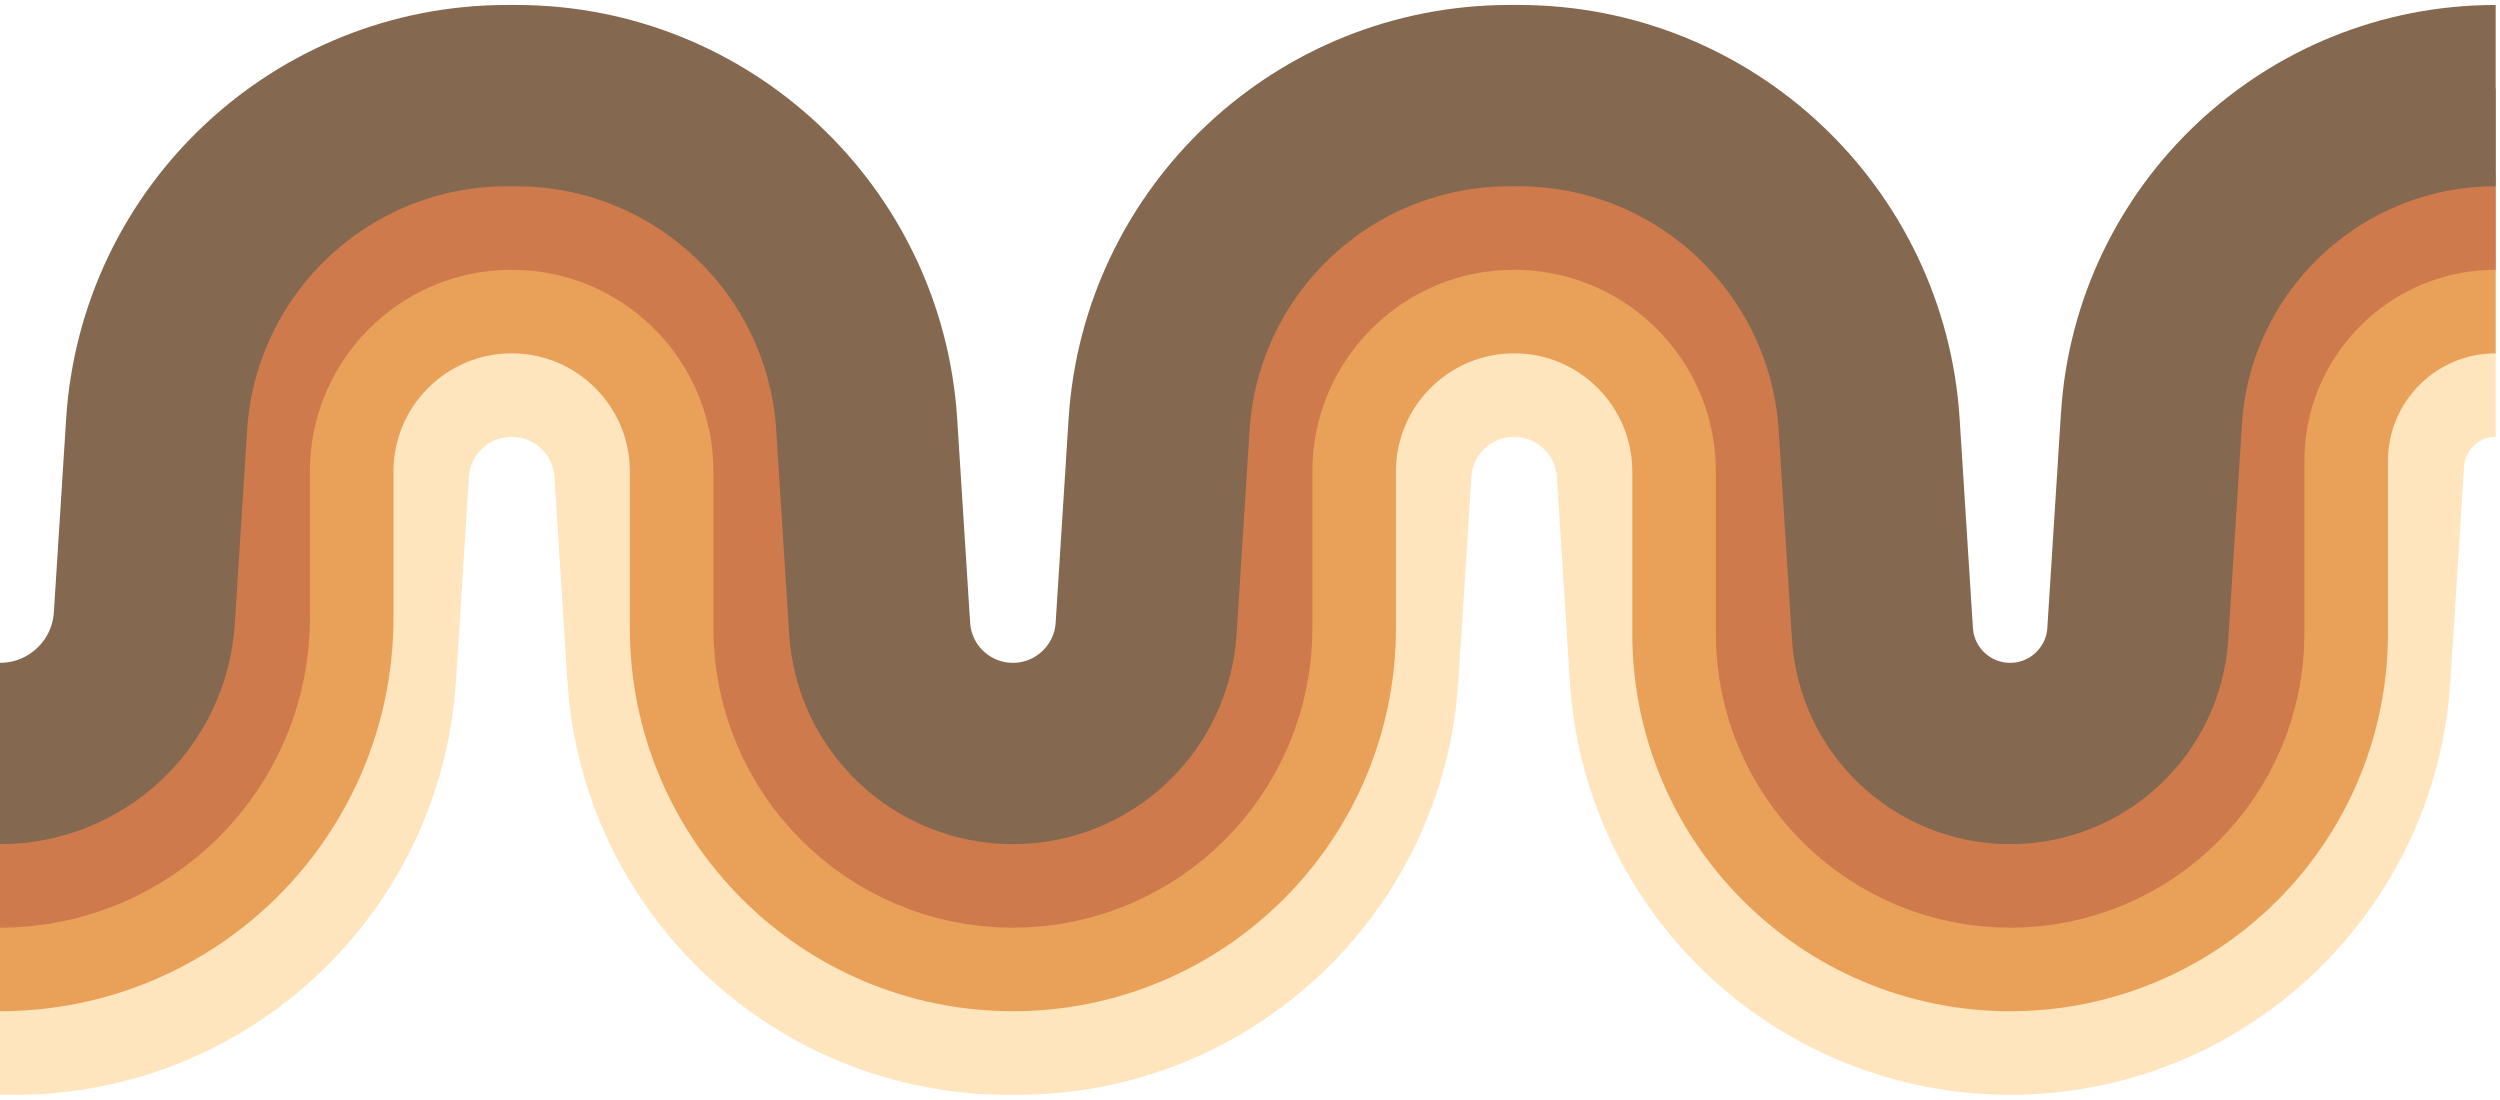
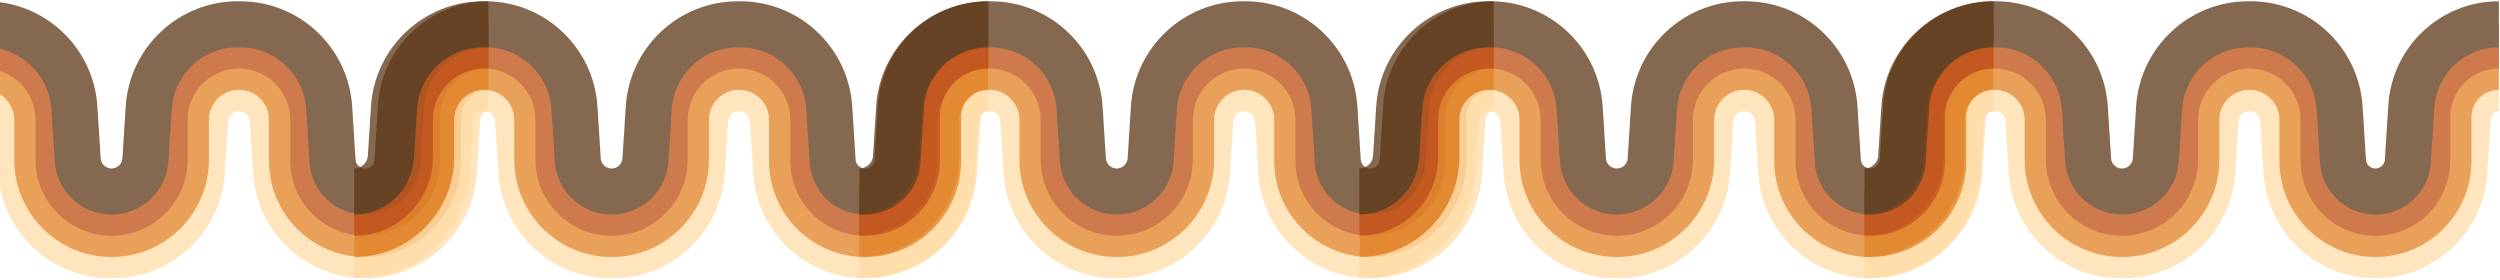
- <svg xmlns="http://www.w3.org/2000/svg" width="366" height="161" viewBox="0 0 366 161" fill="none">
+ <svg xmlns="http://www.w3.org/2000/svg" width="1440" height="161" viewBox="0 0 1440 161" fill="none">
  <g opacity="0.75">
-     <path d="M0 147H2.196C29.326 147 51.787 125.92 53.506 98.845L55.401 68.997C56.054 58.704 64.594 50.69 74.908 50.69V50.69C85.222 50.69 93.762 58.704 94.415 68.997L96.31 98.845C98.029 125.92 120.49 147 147.62 147H148.955C176.084 147 198.545 125.92 200.264 98.845L202.159 68.997C202.813 58.704 211.352 50.69 221.667 50.69V50.69C231.981 50.69 240.52 58.704 241.174 68.997L243.075 98.941C244.791 125.962 267.206 147 294.281 147V147C321.357 147 343.772 125.962 345.488 98.941L347.486 67.472C348.085 58.036 355.913 50.69 365.368 50.69V50.69" stroke="#FFDCA7" stroke-width="26.547" />
-     <path d="M0 134.77V134.77C24.485 134.77 44.333 114.922 44.333 90.437V69.035C44.333 52.149 58.022 38.46 74.908 38.46V38.46C91.794 38.46 105.483 52.149 105.483 69.035V91.966C105.483 115.606 124.647 134.77 148.287 134.77V134.77C171.928 134.77 191.092 115.606 191.092 91.966V69.035C191.092 52.149 204.781 38.46 221.667 38.46V38.46C238.553 38.46 252.241 52.149 252.241 69.035V92.73C252.241 115.948 271.063 134.77 294.281 134.77V134.77C317.5 134.77 336.322 115.948 336.322 92.73V67.506C336.322 51.464 349.326 38.46 365.368 38.46V38.46" stroke="#E28123" stroke-width="26.547" />
-     <path d="M0 122.541V122.541C17.73 122.541 32.103 108.168 32.103 90.437V69.035C32.103 45.395 51.268 26.23 74.908 26.23V26.23C98.548 26.23 117.713 45.395 117.713 69.035V91.966C117.713 108.852 131.401 122.541 148.287 122.541V122.541C165.173 122.541 178.862 108.852 178.862 91.966V69.035C178.862 45.395 198.026 26.23 221.667 26.23V26.23C245.307 26.23 264.471 45.395 264.471 69.035V92.73C264.471 109.194 277.818 122.541 294.281 122.541V122.541C310.745 122.541 324.092 109.194 324.092 92.73V67.506C324.092 44.71 342.572 26.23 365.368 26.23V26.23" stroke="#BF4D11" stroke-width="26.547" />
-     <path d="M0 110.31V110.31C11.174 110.31 20.425 101.628 21.133 90.477L22.931 62.155C24.65 35.08 47.111 14 74.241 14H75.575C102.705 14 125.166 35.08 126.885 62.155L128.78 92.002C129.434 102.296 137.973 110.31 148.287 110.31V110.31C158.602 110.31 167.141 102.296 167.795 92.002L169.69 62.155C171.409 35.08 193.869 14 220.999 14H222.334C249.464 14 271.924 35.08 273.644 62.155L275.587 92.765C276.213 102.63 284.397 110.31 294.281 110.31V110.31C304.166 110.31 312.35 102.63 312.976 92.765L314.974 61.296C316.662 34.704 338.722 14 365.368 14V14" stroke="#5B3715" stroke-width="26.547" />
+     <path d="M1073.96 147H1076.16C1103.29 147 1125.75 125.92 1127.47 98.845L1129.37 68.997C1130.02 58.704 1138.56 50.69 1148.87 50.69V50.69C1159.19 50.69 1167.73 58.704 1168.38 68.997L1170.28 98.845C1171.99 125.92 1194.46 147 1221.58 147H1222.92C1250.05 147 1272.51 125.92 1274.23 98.845L1276.12 68.997C1276.78 58.704 1285.32 50.69 1295.63 50.69V50.69C1305.95 50.69 1314.49 58.704 1315.14 68.997L1317.04 98.941C1318.76 125.962 1341.17 147 1368.25 147V147C1395.32 147 1417.74 125.962 1419.45 98.941L1421.45 67.472C1422.05 58.036 1429.88 50.69 1439.33 50.69V50.69" stroke="#FFDCA7" stroke-width="26.547" />
+     <path d="M1073.96 134.77V134.77C1098.45 134.77 1118.3 114.922 1118.3 90.437V69.035C1118.3 52.149 1131.99 38.46 1148.87 38.46V38.46C1165.76 38.46 1179.45 52.149 1179.45 69.035V91.966C1179.45 115.606 1198.61 134.77 1222.25 134.77V134.77C1245.89 134.77 1265.06 115.606 1265.06 91.966V69.035C1265.06 52.149 1278.75 38.46 1295.63 38.46V38.46C1312.52 38.46 1326.21 52.149 1326.21 69.035V92.73C1326.21 115.948 1345.03 134.77 1368.25 134.77V134.77C1391.46 134.77 1410.29 115.948 1410.29 92.73V67.506C1410.29 51.464 1423.29 38.46 1439.33 38.46V38.46" stroke="#E28123" stroke-width="26.547" />
+     <path d="M1073.96 122.541V122.541C1091.7 122.541 1106.07 108.168 1106.07 90.437V69.035C1106.07 45.395 1125.23 26.23 1148.87 26.23V26.23C1172.51 26.23 1191.68 45.395 1191.68 69.035V91.966C1191.68 108.852 1205.37 122.541 1222.25 122.541V122.541C1239.14 122.541 1252.83 108.852 1252.83 91.966V69.035C1252.83 45.395 1271.99 26.23 1295.63 26.23V26.23C1319.27 26.23 1338.44 45.395 1338.44 69.035V92.73C1338.44 109.194 1351.78 122.541 1368.25 122.541V122.541C1384.71 122.541 1398.06 109.194 1398.06 92.73V67.506C1398.06 44.71 1416.54 26.23 1439.33 26.23V26.23" stroke="#BF4D11" stroke-width="26.547" />
+     <path d="M1073.96 110.31V110.31C1085.14 110.31 1094.39 101.628 1095.1 90.477L1096.9 62.155C1098.61 35.08 1121.08 14 1148.21 14H1149.54C1176.67 14 1199.13 35.08 1200.85 62.155L1202.74 92.002C1203.4 102.296 1211.94 110.31 1222.25 110.31V110.31C1232.57 110.31 1241.11 102.296 1241.76 92.002L1243.65 62.155C1245.37 35.08 1267.83 14 1294.96 14H1296.3C1323.43 14 1345.89 35.08 1347.61 62.155L1349.55 92.765C1350.18 102.63 1358.36 110.31 1368.25 110.31V110.31C1378.13 110.31 1386.31 102.63 1386.94 92.765L1388.94 61.296C1390.63 34.704 1412.69 14 1439.33 14V14" stroke="#5B3715" stroke-width="26.547" />
+   </g>
+   <g opacity="0.75">
+     <path d="M494.965 147H497.161C524.291 147 546.752 125.92 548.471 98.845L550.366 68.997C551.019 58.704 559.559 50.69 569.873 50.69V50.69C580.187 50.69 588.727 58.704 589.38 68.997L591.275 98.845C592.994 125.92 615.455 147 642.585 147H643.92C671.049 147 693.51 125.92 695.229 98.845L697.124 68.997C697.778 58.704 706.317 50.69 716.631 50.69V50.69C726.946 50.69 735.485 58.704 736.139 68.997L738.04 98.941C739.755 125.962 762.171 147 789.246 147V147C816.321 147 838.737 125.962 840.453 98.941L842.451 67.472C843.05 58.036 850.878 50.69 860.332 50.69V50.69" stroke="#FFDCA7" stroke-width="26.547" />
+     <path d="M494.965 134.77V134.77C519.449 134.77 539.298 114.922 539.298 90.437V69.035C539.298 52.149 552.987 38.46 569.873 38.46V38.46C586.759 38.46 600.448 52.149 600.448 69.035V91.966C600.448 115.606 619.612 134.77 643.252 134.77V134.77C666.892 134.77 686.057 115.606 686.057 91.966V69.035C686.057 52.149 699.745 38.46 716.631 38.46V38.46C733.517 38.46 747.206 52.149 747.206 69.035V92.73C747.206 115.948 766.028 134.77 789.246 134.77V134.77C812.464 134.77 831.287 115.948 831.287 92.73V67.506C831.287 51.464 844.291 38.46 860.332 38.46V38.46" stroke="#E28123" stroke-width="26.547" />
+     <path d="M494.965 122.541V122.541C512.695 122.541 527.068 108.168 527.068 90.437V69.035C527.068 45.395 546.233 26.23 569.873 26.23V26.23C593.513 26.23 612.677 45.395 612.677 69.035V91.966C612.677 108.852 626.366 122.541 643.252 122.541V122.541C660.138 122.541 673.827 108.852 673.827 91.966V69.035C673.827 45.395 692.991 26.23 716.631 26.23V26.23C740.272 26.23 759.436 45.395 759.436 69.035V92.73C759.436 109.194 772.783 122.541 789.246 122.541V122.541C805.71 122.541 819.057 109.194 819.057 92.73V67.506C819.057 44.71 837.536 26.23 860.332 26.23V26.23" stroke="#BF4D11" stroke-width="26.547" />
+     <path d="M494.965 110.31V110.31C506.139 110.31 515.39 101.628 516.098 90.477L517.896 62.155C519.615 35.08 542.076 14 569.205 14H570.54C597.67 14 620.131 35.08 621.85 62.155L623.745 92.002C624.398 102.296 632.938 110.31 643.252 110.31V110.31C653.566 110.31 662.106 102.296 662.759 92.002L664.654 62.155C666.373 35.08 688.834 14 715.964 14H717.299C744.429 14 766.889 35.08 768.608 62.155L770.552 92.765C771.178 102.63 779.362 110.31 789.246 110.31V110.31C799.131 110.31 807.314 102.63 807.941 92.765L809.939 61.296C811.627 34.704 833.687 14 860.332 14V14" stroke="#5B3715" stroke-width="26.547" />
+   </g>
+   <g opacity="0.75">
+     <path d="M-84.035 147H-81.839C-54.709 147 -32.248 125.92 -30.529 98.845L-28.634 68.997C-27.981 58.704 -19.442 50.69 -9.127 50.69V50.69C1.187 50.69 9.727 58.704 10.38 68.997L12.275 98.845C13.994 125.92 36.455 147 63.585 147H64.92C92.049 147 114.51 125.92 116.229 98.845L118.124 68.997C118.778 58.704 127.317 50.69 137.631 50.69V50.69C147.946 50.69 156.485 58.704 157.139 68.997L159.04 98.941C160.755 125.962 183.171 147 210.246 147V147C237.321 147 259.737 125.962 261.453 98.941L263.451 67.472C264.05 58.036 271.878 50.69 281.332 50.69V50.69" stroke="#FFDCA7" stroke-width="26.547" />
+     <path d="M-84.035 134.77V134.77C-59.551 134.77 -39.702 114.922 -39.702 90.437V69.035C-39.702 52.149 -26.013 38.46 -9.127 38.46V38.46C7.759 38.46 21.448 52.149 21.448 69.035V91.966C21.448 115.606 40.612 134.77 64.252 134.77V134.77C87.892 134.77 107.057 115.606 107.057 91.966V69.035C107.057 52.149 120.745 38.46 137.631 38.46V38.46C154.517 38.46 168.206 52.149 168.206 69.035V92.73C168.206 115.948 187.028 134.77 210.246 134.77V134.77C233.464 134.77 252.287 115.948 252.287 92.73V67.506C252.287 51.464 265.291 38.46 281.332 38.46V38.46" stroke="#E28123" stroke-width="26.547" />
+     <path d="M-84.035 122.541V122.541C-66.305 122.541 -51.932 108.168 -51.932 90.437V69.035C-51.932 45.395 -32.767 26.23 -9.127 26.23V26.23C14.513 26.23 33.677 45.395 33.677 69.035V91.966C33.677 108.852 47.366 122.541 64.252 122.541V122.541C81.138 122.541 94.827 108.852 94.827 91.966V69.035C94.827 45.395 113.991 26.23 137.631 26.23V26.23C161.272 26.23 180.436 45.395 180.436 69.035V92.73C180.436 109.194 193.783 122.541 210.246 122.541V122.541C226.71 122.541 240.057 109.194 240.057 92.73V67.506C240.057 44.71 258.536 26.23 281.332 26.23V26.23" stroke="#BF4D11" stroke-width="26.547" />
+     <path d="M-84.035 110.31V110.31C-72.861 110.31 -63.61 101.628 -62.902 90.477L-61.104 62.155C-59.385 35.08 -36.924 14 -9.795 14H-8.46C18.67 14 41.131 35.08 42.85 62.155L44.745 92.002C45.398 102.296 53.938 110.31 64.252 110.31V110.31C74.567 110.31 83.106 102.296 83.759 92.002L85.654 62.155C87.374 35.08 109.834 14 136.964 14H138.299C165.429 14 187.889 35.08 189.608 62.155L191.552 92.765C192.178 102.63 200.362 110.31 210.246 110.31V110.31C220.131 110.31 228.314 102.63 228.941 92.765L230.939 61.296C232.627 34.704 254.687 14 281.332 14V14" stroke="#5B3715" stroke-width="26.547" />
+   </g>
+   <g opacity="0.75">
+     <path d="M783 147H785.196C812.326 147 834.787 125.92 836.506 98.845L838.401 68.997C839.054 58.704 847.594 50.69 857.908 50.69V50.69C868.222 50.69 876.762 58.704 877.415 68.997L879.31 98.845C881.029 125.92 903.49 147 930.62 147H931.955C959.084 147 981.545 125.92 983.264 98.845L985.159 68.997C985.813 58.704 994.352 50.69 1004.67 50.69V50.69C1014.98 50.69 1023.52 58.704 1024.17 68.997L1026.07 98.941C1027.79 125.962 1050.21 147 1077.28 147V147C1104.36 147 1126.77 125.962 1128.49 98.941L1130.49 67.472C1131.09 58.036 1138.91 50.69 1148.37 50.69V50.69" stroke="#FFDCA7" stroke-width="26.547" />
+     <path d="M783 134.77V134.77C807.485 134.77 827.333 114.922 827.333 90.437V69.035C827.333 52.149 841.022 38.46 857.908 38.46V38.46C874.794 38.46 888.483 52.149 888.483 69.035V91.966C888.483 115.606 907.647 134.77 931.287 134.77V134.77C954.928 134.77 974.092 115.606 974.092 91.966V69.035C974.092 52.149 987.781 38.46 1004.67 38.46V38.46C1021.55 38.46 1035.24 52.149 1035.24 69.035V92.73C1035.24 115.948 1054.06 134.77 1077.28 134.77V134.77C1100.5 134.77 1119.32 115.948 1119.32 92.73V67.506C1119.32 51.464 1132.33 38.46 1148.37 38.46V38.46" stroke="#E28123" stroke-width="26.547" />
+     <path d="M783 122.541V122.541C800.73 122.541 815.103 108.168 815.103 90.437V69.035C815.103 45.395 834.268 26.23 857.908 26.23V26.23C881.548 26.23 900.713 45.395 900.713 69.035V91.966C900.713 108.852 914.401 122.541 931.287 122.541V122.541C948.173 122.541 961.862 108.852 961.862 91.966V69.035C961.862 45.395 981.026 26.23 1004.67 26.23V26.23C1028.31 26.23 1047.47 45.395 1047.47 69.035V92.73C1047.47 109.194 1060.82 122.541 1077.28 122.541V122.541C1093.75 122.541 1107.09 109.194 1107.09 92.73V67.506C1107.09 44.71 1125.57 26.23 1148.37 26.23V26.23" stroke="#BF4D11" stroke-width="26.547" />
+     <path d="M783 110.31V110.31C794.174 110.31 803.425 101.628 804.133 90.477L805.931 62.155C807.65 35.08 830.111 14 857.241 14H858.575C885.705 14 908.166 35.08 909.885 62.155L911.78 92.002C912.434 102.296 920.973 110.31 931.287 110.31V110.31C941.602 110.31 950.141 102.296 950.795 92.002L952.69 62.155C954.409 35.08 976.869 14 1004 14H1005.33C1032.46 14 1054.92 35.08 1056.64 62.155L1058.59 92.765C1059.21 102.63 1067.4 110.31 1077.28 110.31V110.31C1087.17 110.31 1095.35 102.63 1095.98 92.765L1097.97 61.296C1099.66 34.704 1121.72 14 1148.37 14V14" stroke="#5B3715" stroke-width="26.547" />
+   </g>
+   <g opacity="0.75">
+     <path d="M204 147H206.196C233.326 147 255.787 125.92 257.506 98.845L259.401 68.997C260.054 58.704 268.594 50.69 278.908 50.69V50.69C289.222 50.69 297.762 58.704 298.415 68.997L300.31 98.845C302.029 125.92 324.49 147 351.62 147H352.955C380.084 147 402.545 125.92 404.264 98.845L406.159 68.997C406.813 58.704 415.352 50.69 425.667 50.69V50.69C435.981 50.69 444.52 58.704 445.174 68.997L447.075 98.941C448.791 125.962 471.206 147 498.281 147V147C525.357 147 547.772 125.962 549.488 98.941L551.486 67.472C552.085 58.036 559.913 50.69 569.368 50.69V50.69" stroke="#FFDCA7" stroke-width="26.547" />
+     <path d="M204 134.77V134.77C228.485 134.77 248.333 114.922 248.333 90.437V69.035C248.333 52.149 262.022 38.46 278.908 38.46V38.46C295.794 38.46 309.483 52.149 309.483 69.035V91.966C309.483 115.606 328.647 134.77 352.287 134.77V134.77C375.928 134.77 395.092 115.606 395.092 91.966V69.035C395.092 52.149 408.781 38.46 425.667 38.46V38.46C442.553 38.46 456.241 52.149 456.241 69.035V92.73C456.241 115.948 475.063 134.77 498.281 134.77V134.77C521.5 134.77 540.322 115.948 540.322 92.73V67.506C540.322 51.464 553.326 38.46 569.368 38.46V38.46" stroke="#E28123" stroke-width="26.547" />
+     <path d="M204 122.541V122.541C221.73 122.541 236.103 108.168 236.103 90.437V69.035C236.103 45.395 255.268 26.23 278.908 26.23V26.23C302.548 26.23 321.713 45.395 321.713 69.035V91.966C321.713 108.852 335.401 122.541 352.287 122.541V122.541C369.173 122.541 382.862 108.852 382.862 91.966V69.035C382.862 45.395 402.026 26.23 425.667 26.23V26.23C449.307 26.23 468.471 45.395 468.471 69.035V92.73C468.471 109.194 481.818 122.541 498.281 122.541V122.541C514.745 122.541 528.092 109.194 528.092 92.73V67.506C528.092 44.71 546.572 26.23 569.368 26.23V26.23" stroke="#BF4D11" stroke-width="26.547" />
+     <path d="M204 110.31V110.31C215.174 110.31 224.425 101.628 225.133 90.477L226.931 62.155C228.65 35.08 251.111 14 278.241 14H279.575C306.705 14 329.166 35.08 330.885 62.155L332.78 92.002C333.434 102.296 341.973 110.31 352.287 110.31V110.31C362.602 110.31 371.141 102.296 371.795 92.002L373.69 62.155C375.409 35.08 397.869 14 424.999 14H426.334C453.464 14 475.924 35.08 477.644 62.155L479.587 92.765C480.213 102.63 488.397 110.31 498.281 110.31V110.31C508.166 110.31 516.35 102.63 516.976 92.765L518.974 61.296C520.662 34.704 542.722 14 569.368 14V14" stroke="#5B3715" stroke-width="26.547" />
  </g>
</svg>
